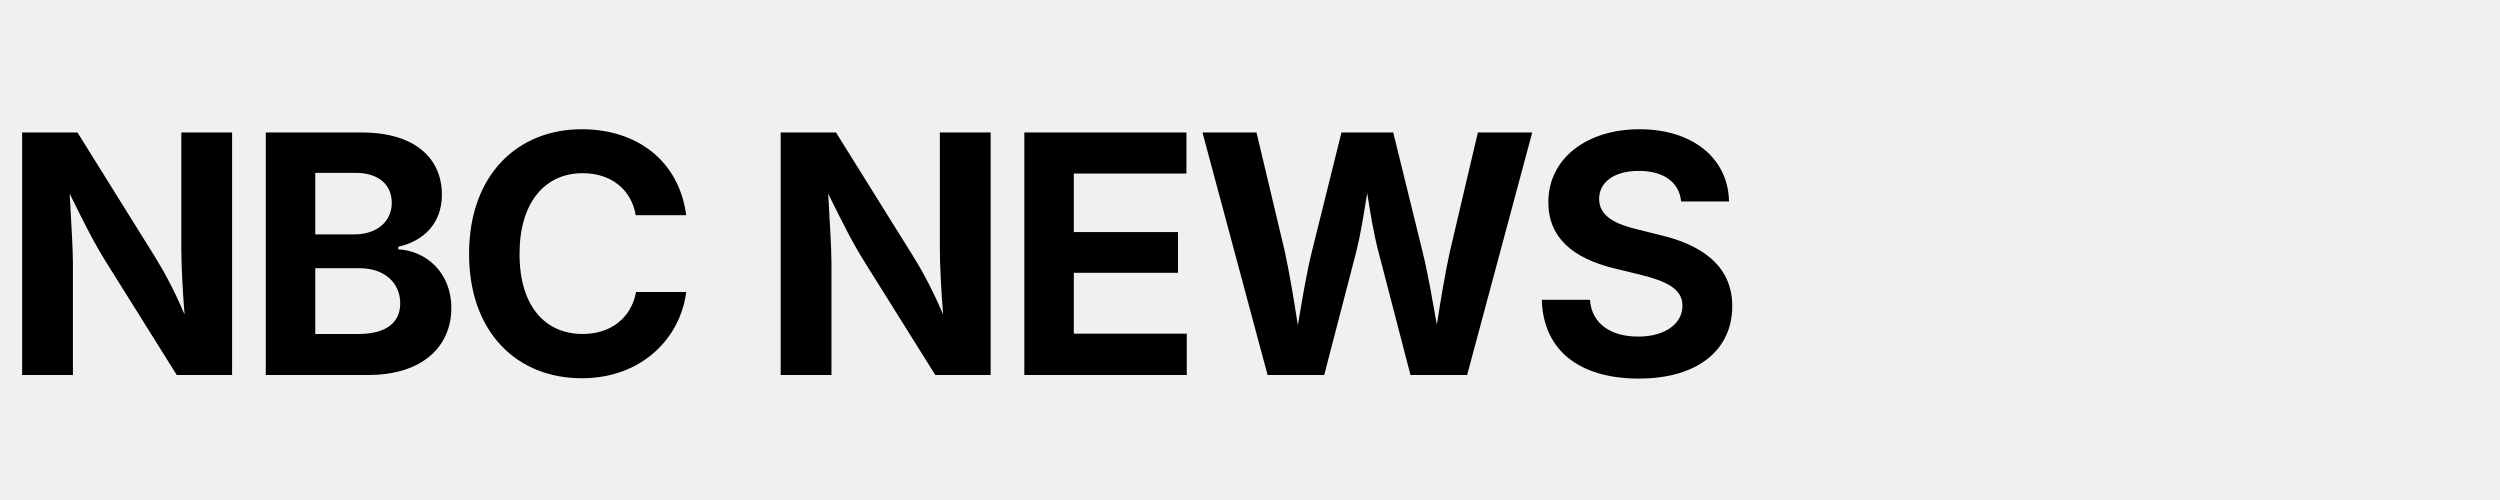
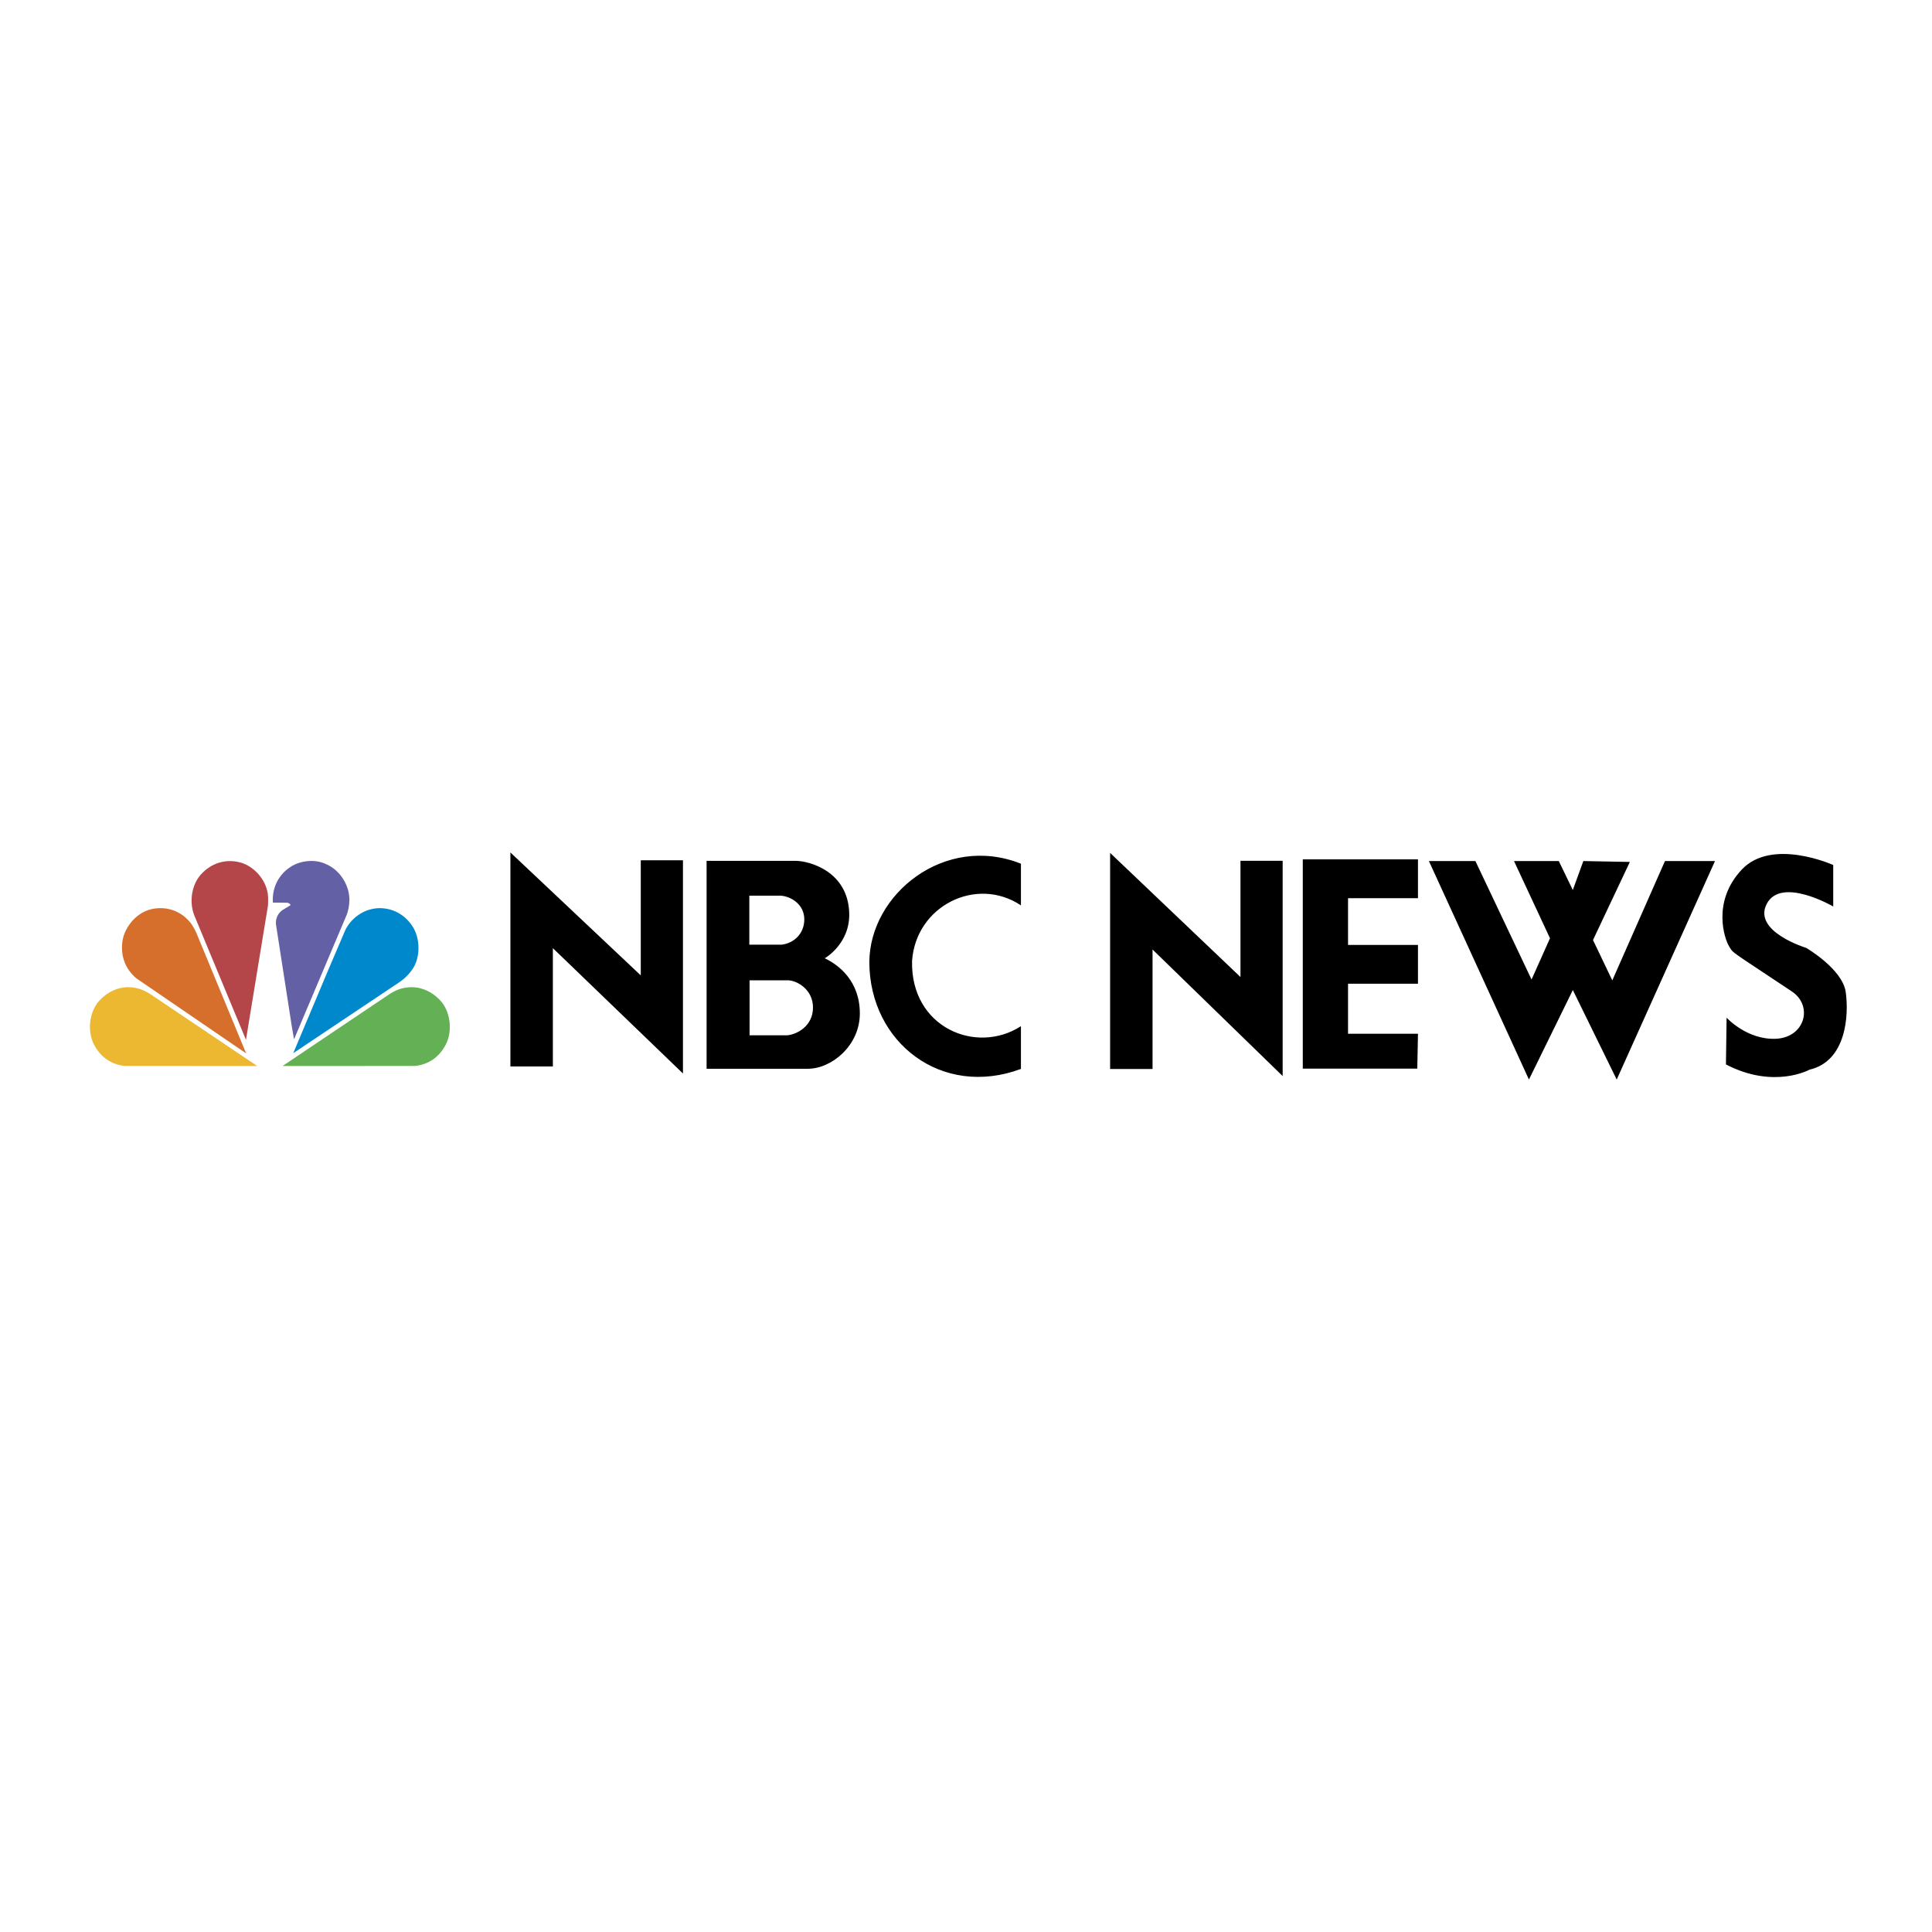
- <svg xmlns="http://www.w3.org/2000/svg" viewBox="0 0 120 24" fill="currentColor">
-   <text x="0" y="18" font-family="system-ui, -apple-system, sans-serif" font-size="16" font-weight="700" letter-spacing="-0.5">NBC NEWS</text>
+ <svg xmlns="http://www.w3.org/2000/svg" width="2500" height="2500" viewBox="0 0 192.756 192.756">
+   <g fill-rule="evenodd" clip-rule="evenodd">
+     <path fill="#fff" d="M0 0h192.756v192.756H0V0z" />
+     <path d="M142.562 85.908l9.981 21.799 4.379-8.93 4.377 8.93 9.805-21.799h-4.991l-5.254 11.906-1.925-4.027 3.677-7.792-4.64-.088-1.051 2.889-1.4-2.889h-4.467l3.59 7.704-1.84 4.116-5.602-11.819h-4.64.001zM50.923 85.05L63.93 97.314V85.831h4.209v21.271L55.16 94.597v11.805h-4.237V85.049v.001zM70.497 85.887h8.879c1.357 0 5.214 1.032 5.35 5.186.109 3.094-2.442 4.535-2.442 4.535 1.384.652 3.502 2.253 3.502 5.511 0 3.178-2.796 5.512-5.188 5.512H70.497V85.885v.002zm4.263 8.363h3.232c1.276-.164 2.253-1.141 2.253-2.525 0-1.467-1.277-2.28-2.335-2.363h-3.15v4.888zm.026 9.043h3.748c.951-.084 2.578-.896 2.578-2.77 0-1.82-1.602-2.689-2.471-2.717h-3.856v5.486h.001v.001zM101.859 90.327c-4.453-2.96-10.481.054-10.862 5.538-.164 6.655 6.407 9.397 10.862 6.518v4.264c-7.875 2.932-15.098-2.607-15.125-10.645.027-6.815 7.549-12.843 15.125-9.83v4.155zM178.764 98.91c-6.279-4.186-5.777-3.743-6.236-4.466-.461-.722-1.773-4.464 1.246-7.683 3.02-3.217 9.127-.459 9.127-.459v4.137s-5.188-3.021-6.631-.263c-1.445 2.758 3.939 4.398 3.939 4.398s3.611 2.102 3.939 4.399c.328 2.299.064 6.895-3.611 7.748 0 0-3.547 1.971-8.34-.523l.066-4.662s2.035 2.232 4.926 2.102c2.889-.133 3.742-3.283 1.576-4.727h-.001v-.001zM129.979 85.739v20.88h11.425l.067-3.48h-6.977v-4.991h6.977v-3.874h-6.977v-4.661h6.977v-3.874H129.979zM110.756 85.093l13.006 12.384V85.88h4.209v21.477L114.99 94.733v11.921h-4.234V85.093z" />
+     <path d="M42.816 106.42c-.602.268-1.27.387-1.983.387l-28.498-.023c-1.611-.125-3.194-1.455-3.643-3.045-.479-1.59-.014-3.23 1.037-4.391 1.016-1.047 2.323-1.484 3.774-1.32-1.365-.93-1.939-2.467-1.742-4.115.182-1.433 1.219-2.83 2.548-3.401 1.518-.683 3.434-.312 4.625.838-.247-.838-.377-2.042-.038-2.903.407-1.36 1.728-2.569 3.07-2.853 1.792-.386 3.499.291 4.529 1.828.196.289.312.616.465.921.516-1.471 2.004-2.689 3.515-2.846 1.56-.201 3.035.469 4.013 1.782.763 1.091 1.023 2.719.53 4.032h.058c1.132-1.018 2.845-1.389 4.304-.824 1.393.46 2.576 1.946 2.765 3.41.211 1.62-.342 3.037-1.567 4.086 1.858-.111 3.623.877 4.385 2.605.667 1.51.472 3.529-.661 4.754-.456.461-.944.848-1.488 1.078h.002z" fill="#fff" />
+     <path d="M39.796 98.027l-10.539 7.047 3.55-8.437 1.683-3.929c.682-1.27 1.967-2.08 3.369-2.103 1.342 0 2.532.646 3.288 1.805.777 1.159.821 3.054.044 4.226a4.842 4.842 0 0 1-1.393 1.39h-.002v.001z" fill="#08c" />
+     <path d="M34.548 91.373l-5.212 12.321-.232-1.344-1.567-10.1a1.537 1.537 0 0 1 .681-1.478l.749-.445c.044-.155-.174-.208-.276-.261l-1.466-.014c-.094-1.457.544-2.777 1.778-3.573.958-.624 2.417-.787 3.485-.282 1.385.565 2.351 2.042 2.374 3.55-.007.557-.102 1.129-.312 1.627v-.001h-.002z" fill="#6360a6" />
+     <path d="M24.539 103.738l-5.131-12.352c-.551-1.323-.319-3.061.625-4.129 1.009-1.122 2.432-1.597 3.897-1.219 1.241.305 2.402 1.493 2.708 2.763.144.476.123 1.048.095 1.567l-2.192 13.37h-.002z" fill="#b44549" />
+     <path d="M13.57 97.582c-1.053-.914-1.523-2.133-1.372-3.543.153-1.426 1.278-2.823 2.62-3.252 1.379-.431 2.881-.09 3.883.944.42.401.681.877.899 1.367l4.96 12.002-10.99-7.516v-.002z" fill="#d76f2c" />
+     <path d="M12.444 106.35c-1.372-.154-2.428-.895-3.073-2.152-.653-1.27-.484-3.07.395-4.195.956-1.146 2.34-1.723 3.735-1.441.568.092 1.044.336 1.493.619l10.669 7.174-13.219-.005z" fill="#ecb731" />
+     <path d="M41.411 106.35c1.372-.154 2.428-.895 3.073-2.152.653-1.27.482-3.07-.395-4.195-.956-1.146-2.34-1.723-3.735-1.441-.568.092-1.044.336-1.493.619l-10.67 7.174 13.218-.004h.002v-.001z" fill="#64b054" />
+   </g>
</svg>
